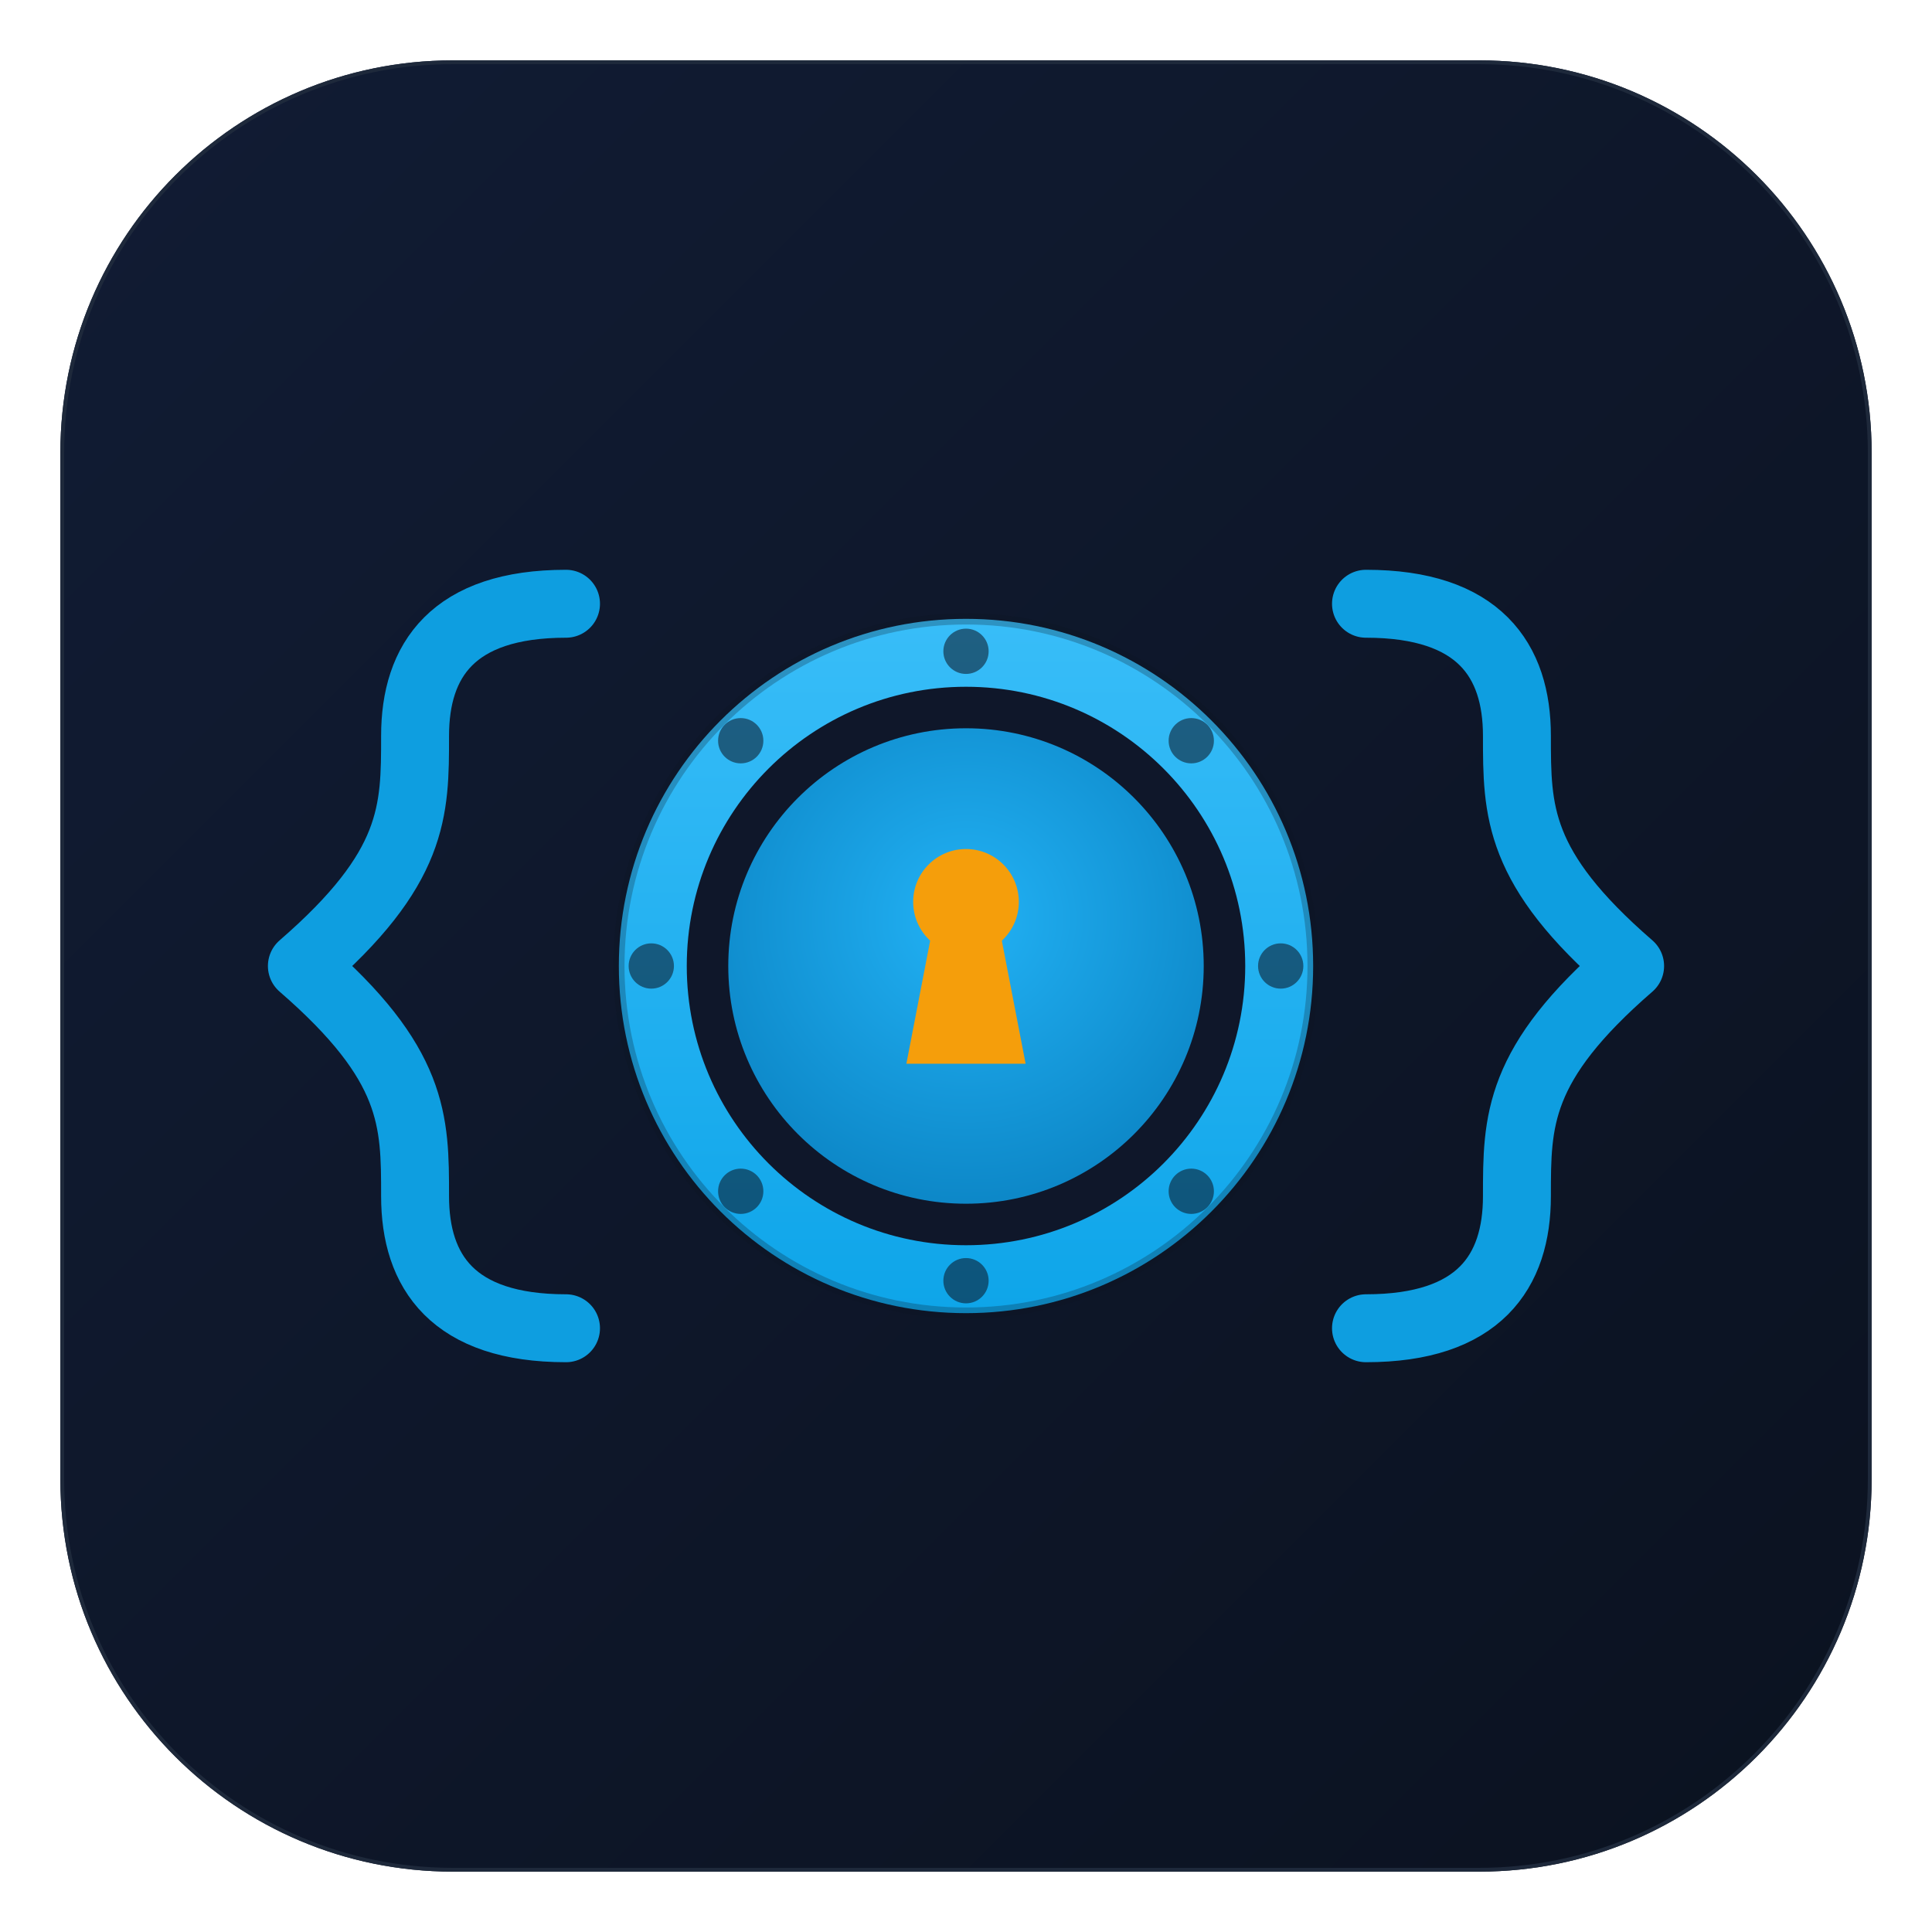
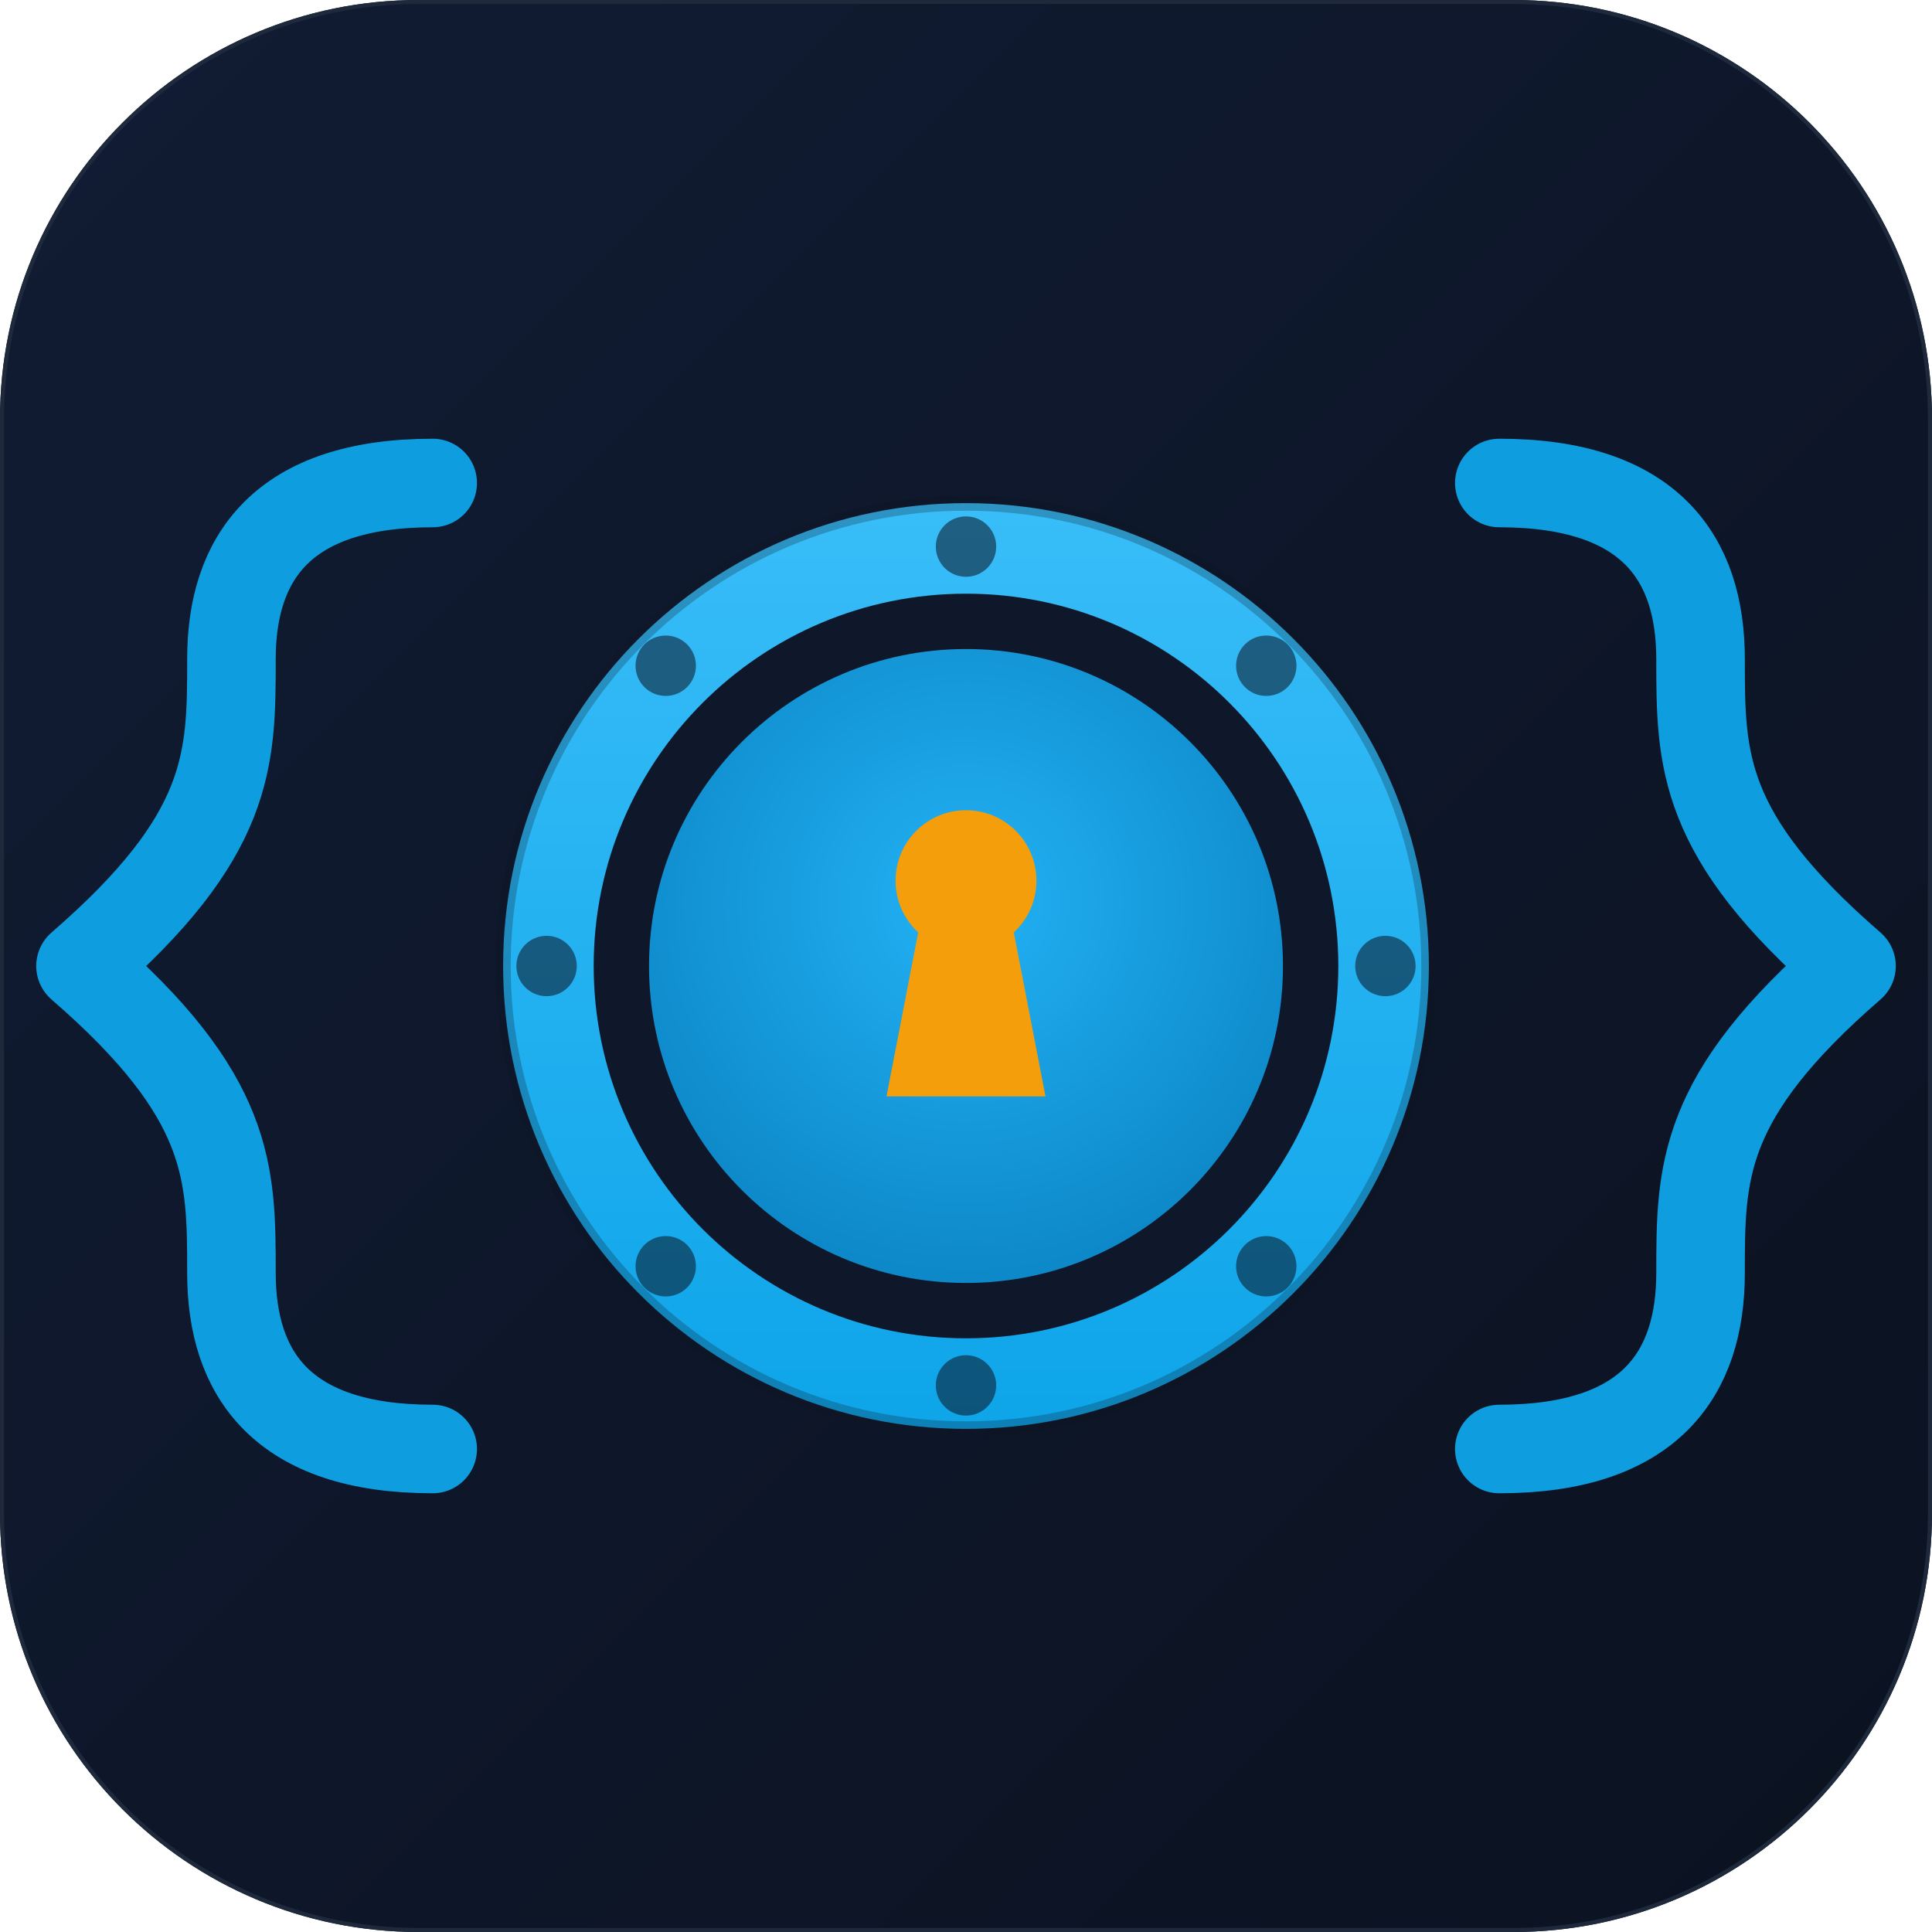
- <svg xmlns="http://www.w3.org/2000/svg" width="512" height="512" viewBox="0 0 512 512">
+ <svg xmlns="http://www.w3.org/2000/svg" width="512" height="512" viewBox="0 0 480 480">
  <defs>
    <linearGradient id="bgGrad" x1="0%" y1="0%" x2="100%" y2="100%">
      <stop offset="0%" stop-color="#111C34" />
      <stop offset="100%" stop-color="#0B1220" />
    </linearGradient>
    <linearGradient id="doorGrad" x1="0%" y1="0%" x2="0%" y2="100%">
      <stop offset="0%" stop-color="#38BDF8" />
      <stop offset="100%" stop-color="#0EA5E9" />
    </linearGradient>
    <radialGradient id="faceGrad" cx="50%" cy="40%" r="65%">
      <stop offset="0%" stop-color="#22B2F5" />
      <stop offset="100%" stop-color="#0B84C4" />
    </radialGradient>
  </defs>
-   <rect x="16" y="16" width="480" height="480" rx="104" fill="url(#bgGrad)" />
-   <rect x="16.5" y="16.5" width="479" height="479" rx="103.5" fill="none" stroke="#1E293B" stroke-width="1" />
-   <path d="M150 160            C 120 160 110 175 110 195            C 110 215 110 230 80 256            C 110 282 110 297 110 317            C 110 337 120 352 150 352" fill="none" stroke="#0EA5E9" stroke-width="18" stroke-linecap="round" stroke-linejoin="round" opacity="0.95" />
-   <path d="M362 160            C 392 160 402 175 402 195            C 402 215 402 230 432 256            C 402 282 402 297 402 317            C 402 337 392 352 362 352" fill="none" stroke="#0EA5E9" stroke-width="18" stroke-linecap="round" stroke-linejoin="round" opacity="0.95" />
-   <circle cx="256" cy="256" r="92" fill="url(#doorGrad)" />
-   <circle cx="256" cy="256" r="92" fill="none" stroke="#0B1220" stroke-width="3" opacity="0.25" />
+   <rect x="0" y="0" width="480" height="480" rx="104" fill="url(#bgGrad)" />
+   <rect x="0.5" y="0.5" width="479" height="479" rx="103.5" fill="none" stroke="#1E293B" stroke-width="1" />
+   <path d="M107.5 120            C 70 120 57.5 138.75 57.5 163.75            C 57.5 188.75 57.5 207.5 20 240            C 57.5 272.5 57.5 291.25 57.5 316.25            C 57.5 341.25 70 360 107.5 360" fill="none" stroke="#0EA5E9" stroke-width="22" stroke-linecap="round" stroke-linejoin="round" opacity="0.95" />
+   <path d="M372.5 120            C 410 120 422.5 138.75 422.5 163.75            C 422.5 188.75 422.5 207.5 460 240            C 422.5 272.5 422.5 291.25 422.5 316.25            C 422.5 341.25 410 360 372.5 360" fill="none" stroke="#0EA5E9" stroke-width="22" stroke-linecap="round" stroke-linejoin="round" opacity="0.95" />
+   <circle cx="240" cy="240" r="115" fill="url(#doorGrad)" />
+   <circle cx="240" cy="240" r="115" fill="none" stroke="#0B1220" stroke-width="3.75" opacity="0.25" />
  <g fill="#0B1220" opacity="0.55">
-     <circle cx="256" cy="172.6" r="6" />
-     <circle cx="315.7" cy="196.3" r="6" />
-     <circle cx="339.4" cy="256" r="6" />
-     <circle cx="315.7" cy="315.7" r="6" />
-     <circle cx="256" cy="339.4" r="6" />
-     <circle cx="196.3" cy="315.7" r="6" />
-     <circle cx="172.6" cy="256" r="6" />
-     <circle cx="196.3" cy="196.3" r="6" />
+     <circle cx="240" cy="135.8" r="7.5" />
+     <circle cx="314.6" cy="165.4" r="7.5" />
+     <circle cx="344.2" cy="240" r="7.5" />
+     <circle cx="314.6" cy="314.6" r="7.5" />
+     <circle cx="240" cy="344.2" r="7.5" />
+     <circle cx="165.4" cy="314.6" r="7.5" />
+     <circle cx="135.8" cy="240" r="7.5" />
+     <circle cx="165.4" cy="165.4" r="7.5" />
  </g>
-   <circle cx="256" cy="256" r="74" fill="#0F172A" />
-   <circle cx="256" cy="256" r="63" fill="url(#faceGrad)" />
-   <g>
-     <circle cx="256" cy="239" r="14" fill="#F59E0B" />
-     <path d="M246.6 248.8 L265.4 248.8 L271.8 281.9 L240.2 281.9 Z" fill="#F59E0B" />
+   <circle cx="240" cy="240" r="92.5" fill="#0F172A" />
+   <circle cx="240" cy="240" r="78.75" fill="url(#faceGrad)" />
+   <g fill="#F59E0B">
+     <circle cx="240" cy="218.8" r="17.5" />
+     <path d="M228.25 231 L251.75 231 L259.75 272.4 L220.25 272.4 Z" />
  </g>
</svg>
